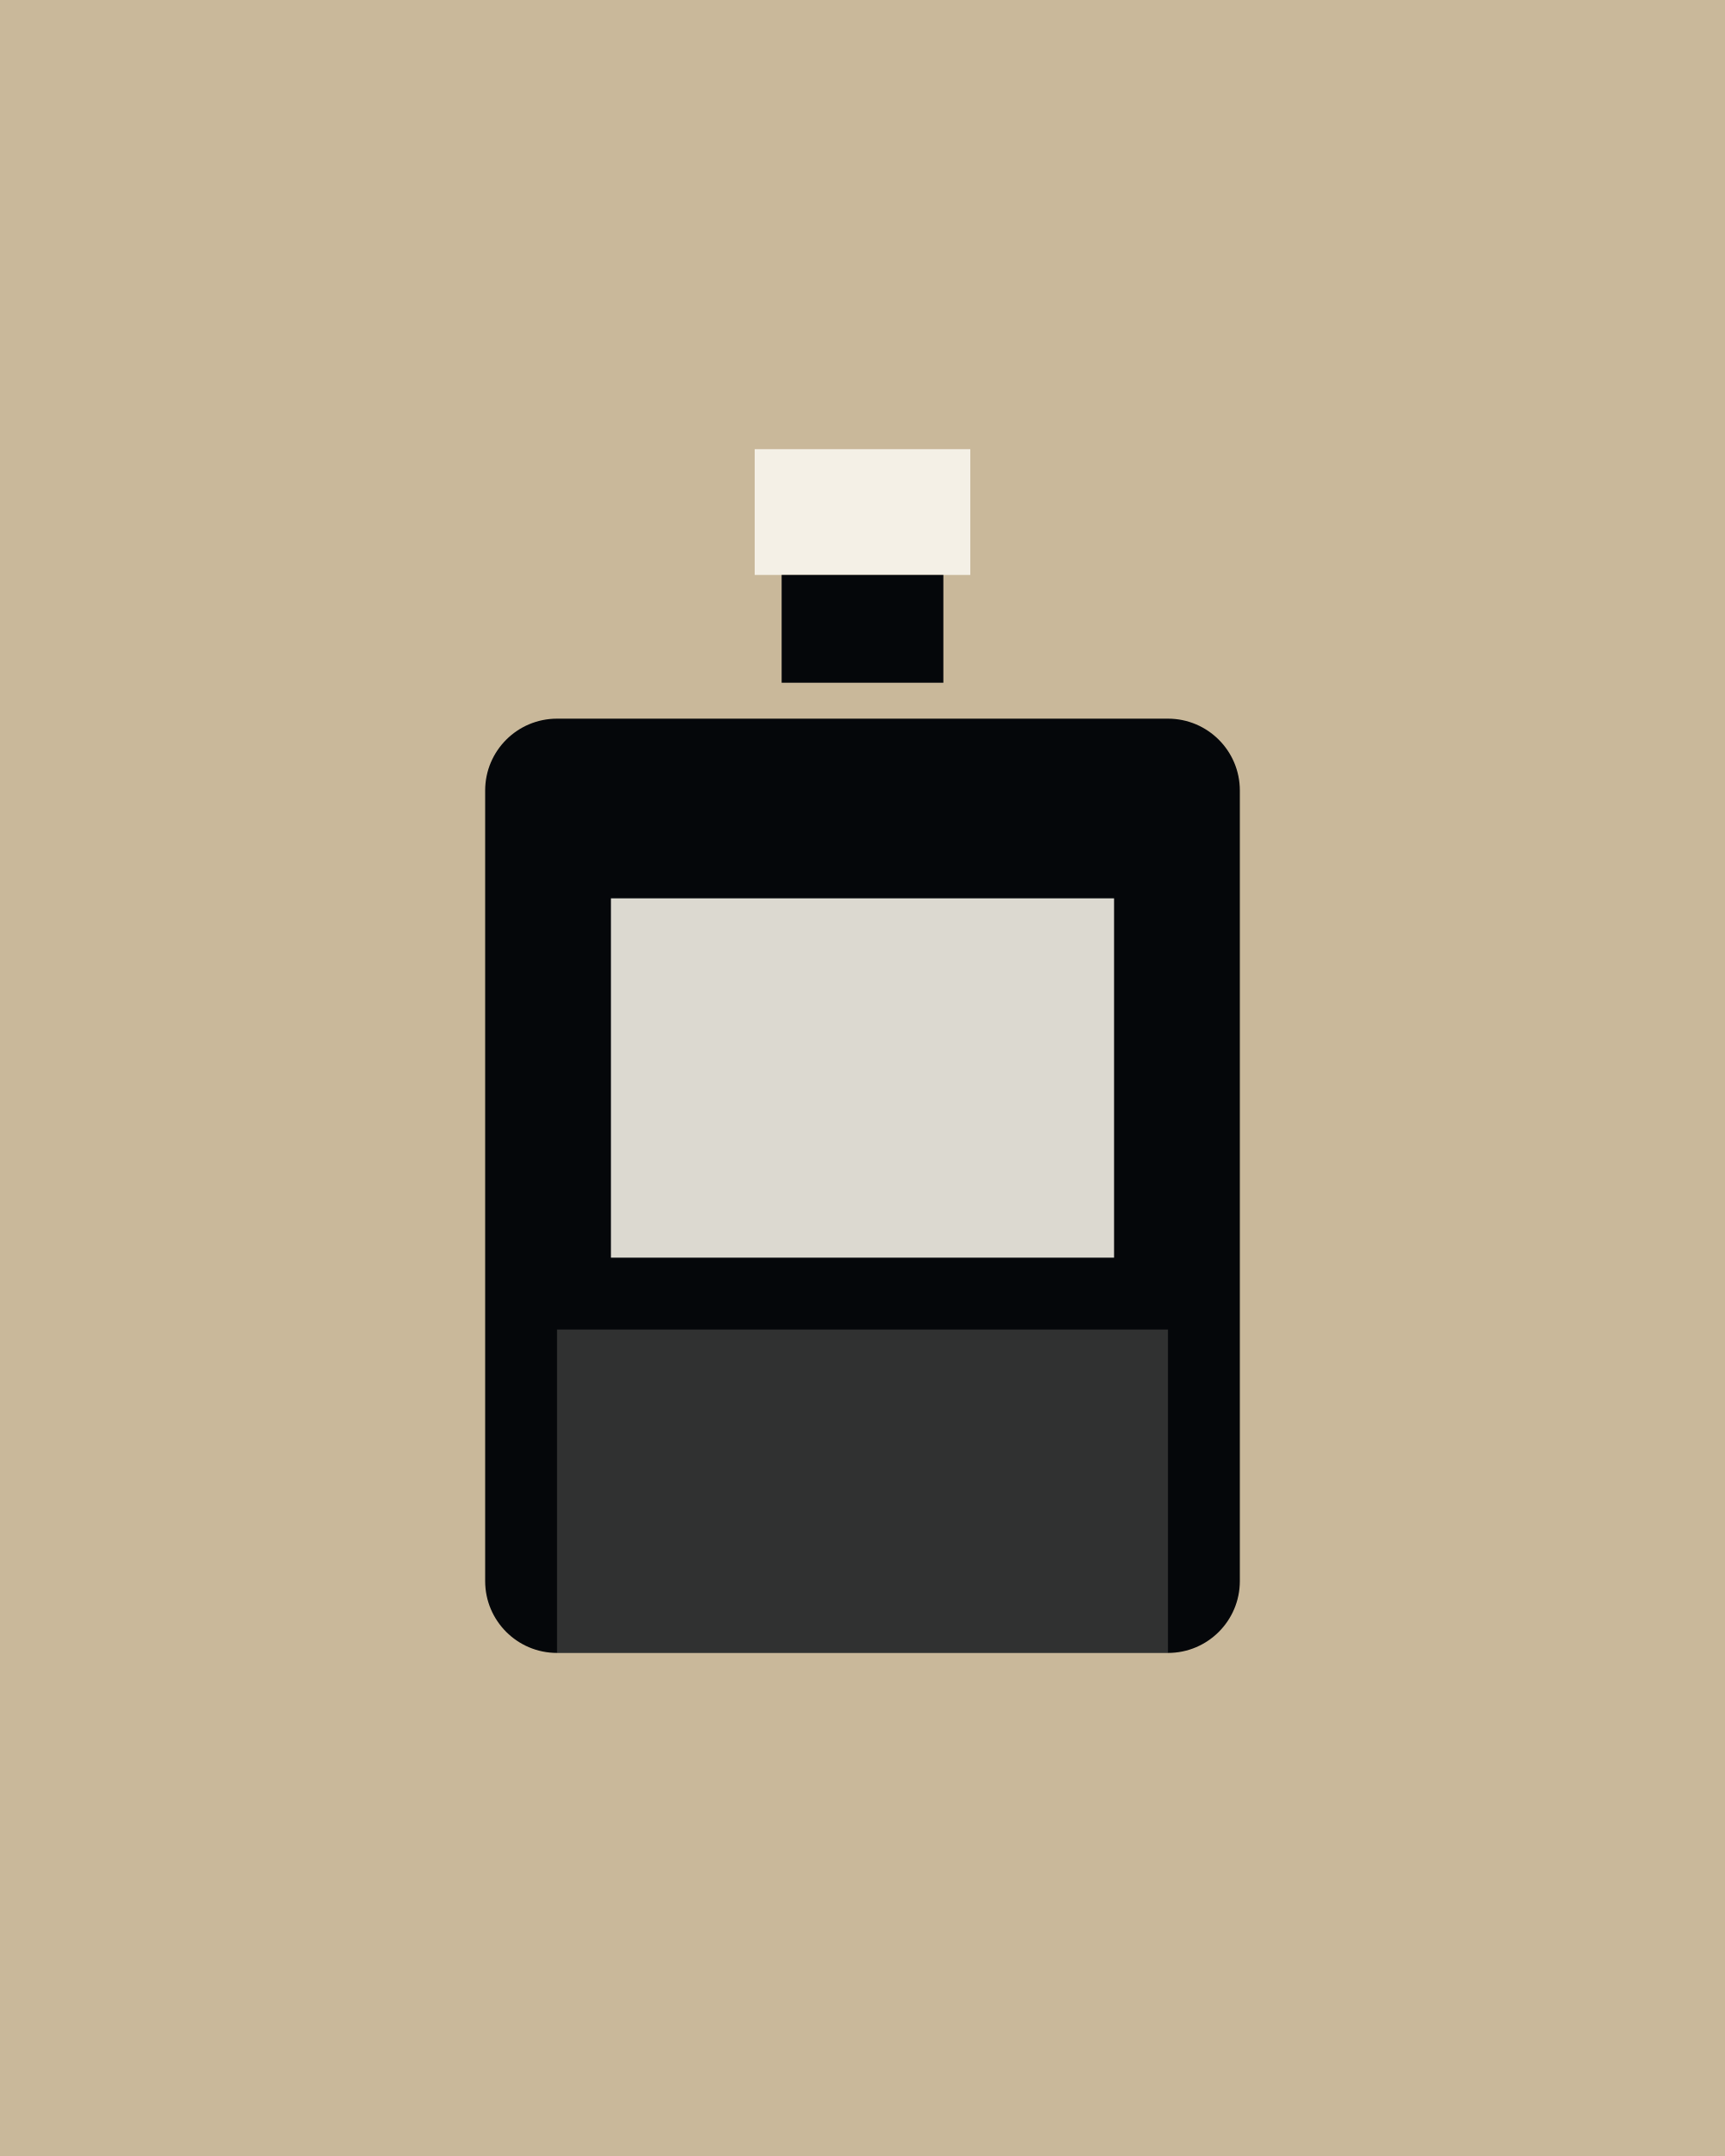
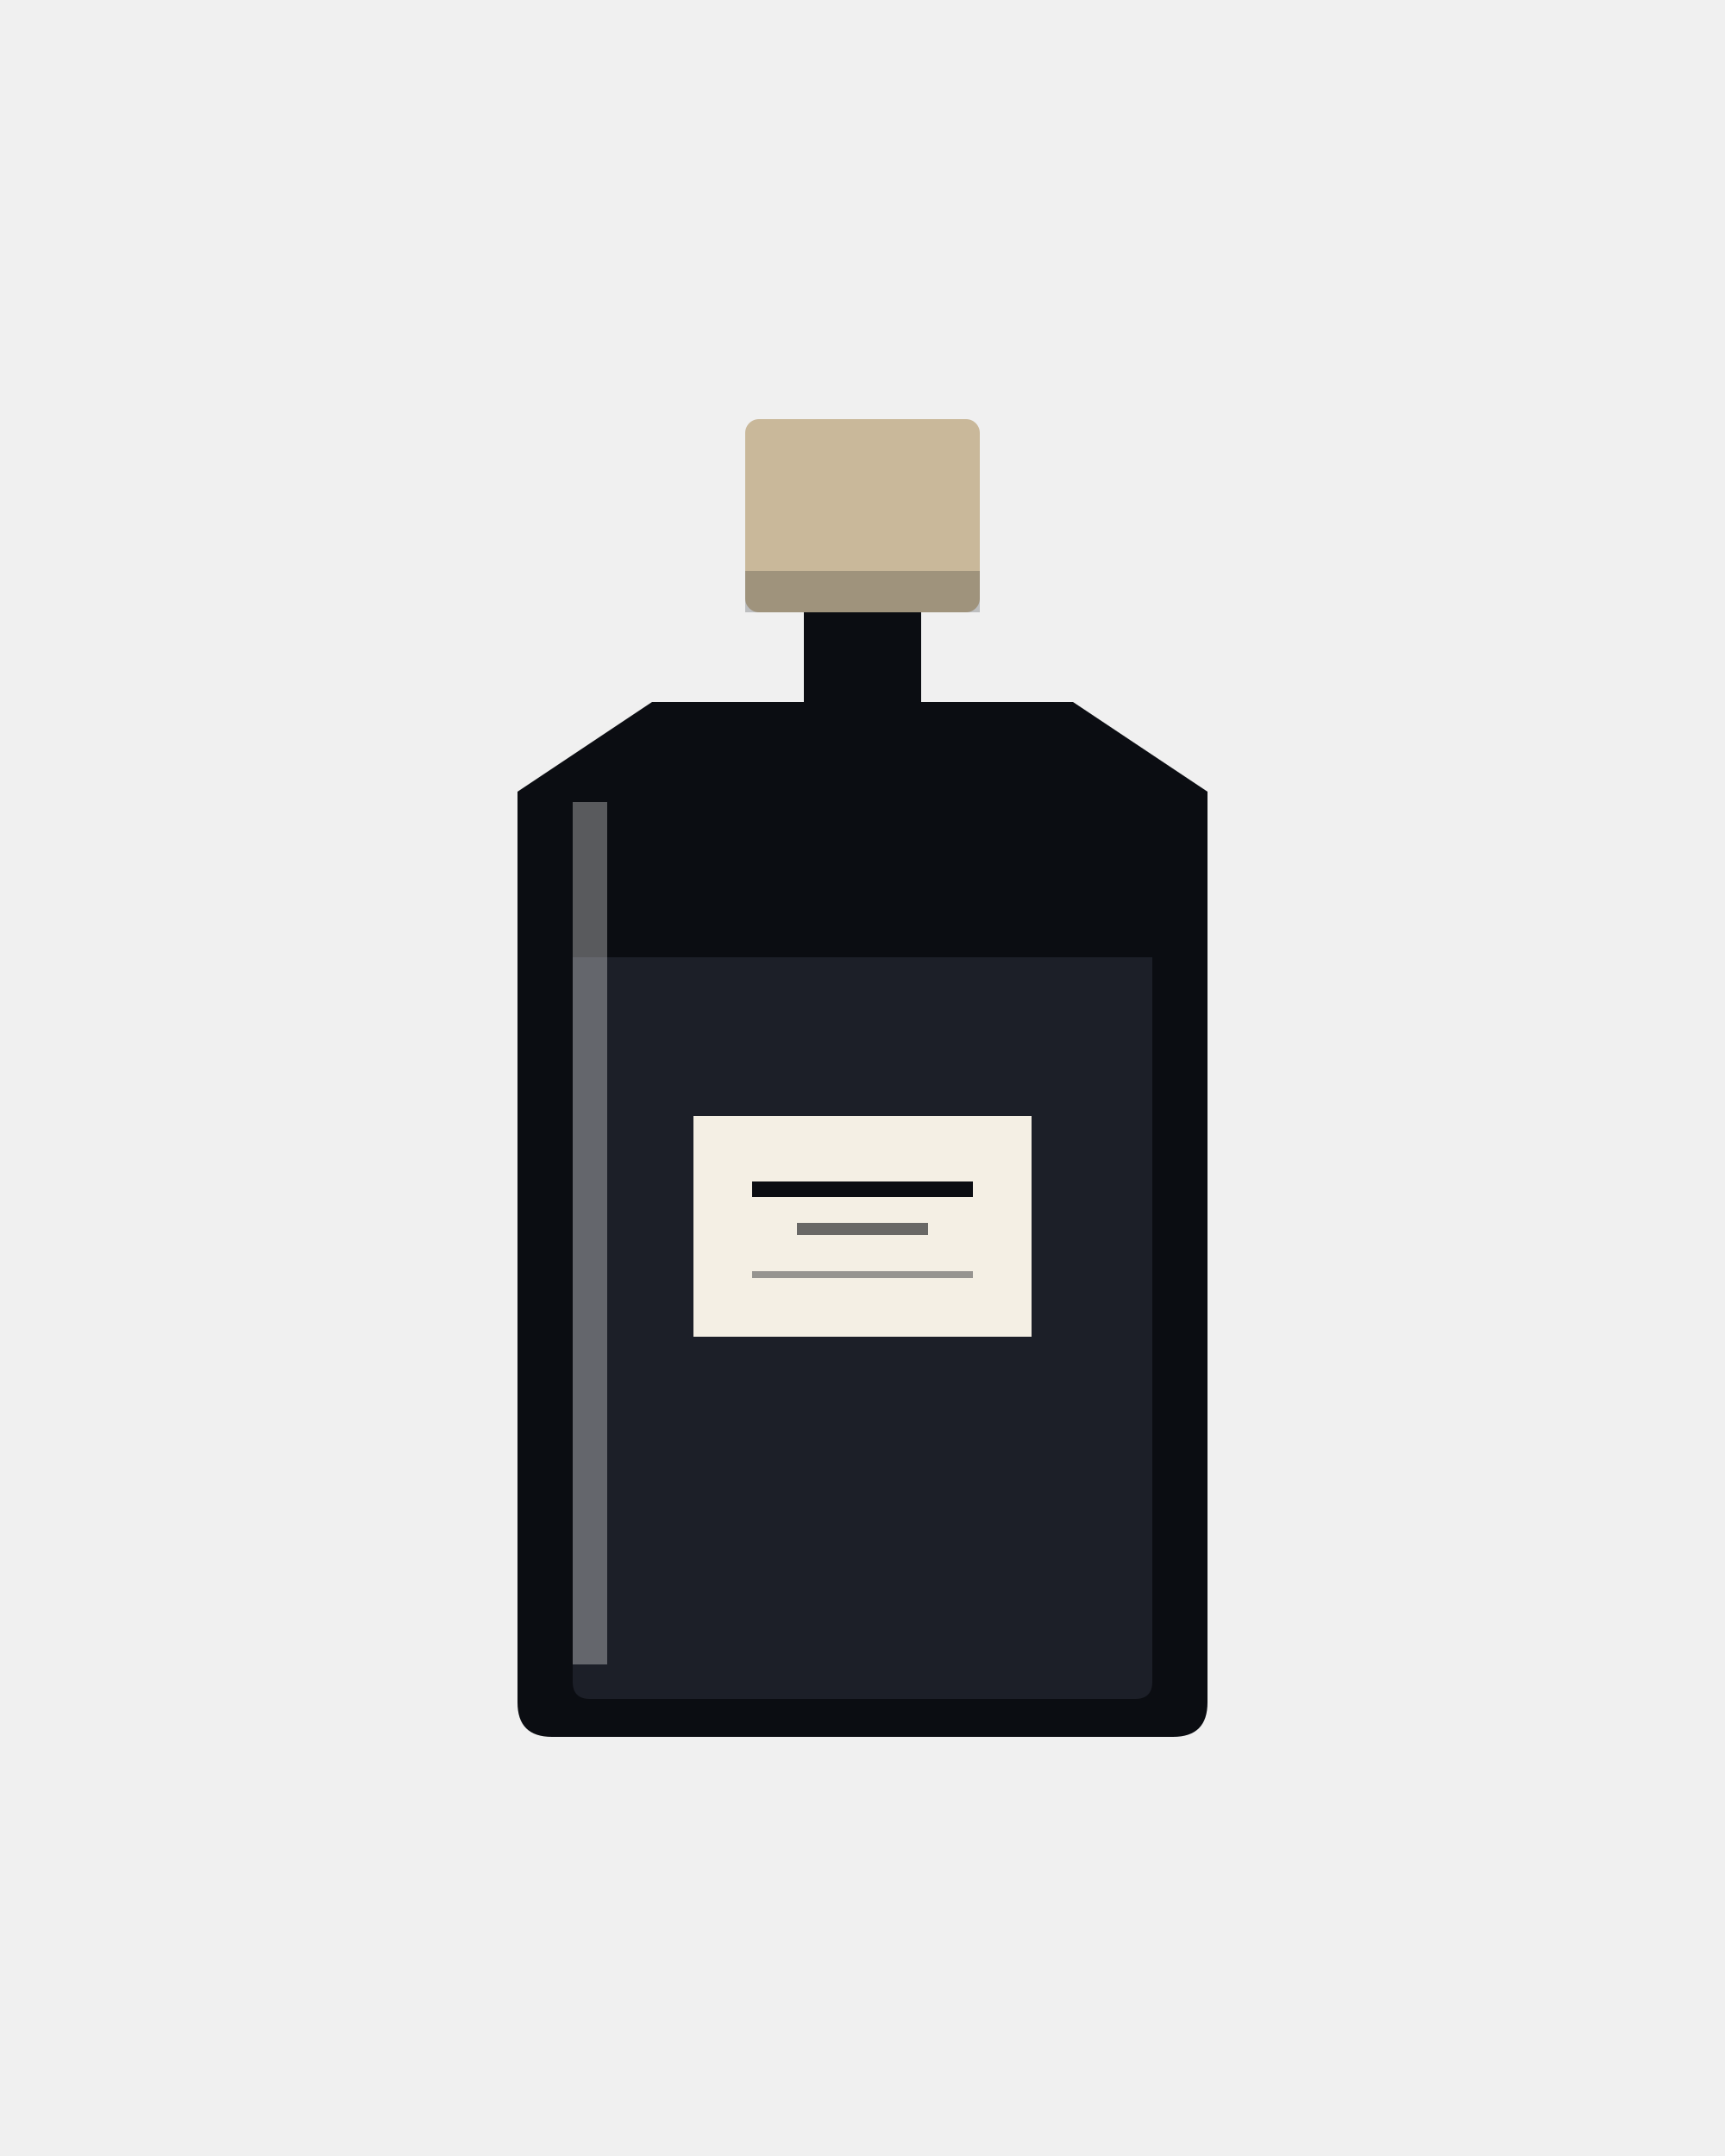
<svg xmlns="http://www.w3.org/2000/svg" viewBox="0 0 1200 1500" width="1200" height="1500">
-   <rect width="1200" height="1500" fill="#c9b89a" />
-   <g transform="translate(600 750) scale(1.25) translate(-500 -500)">
-     <rect x="440" y="150" width="120" height="70" fill="#f4f0e6" />
-     <rect x="455" y="220" width="90" height="60" fill="#05070a" />
-     <path d="M330 300 h340 a40 40 0 0 1 40 40 v440 a40 40 0 0 1 -40 40 h-340 a40 40 0 0 1 -40 -40 v-440 a40 40 0 0 1 40 -40z" fill="#05070a" />
-     <rect x="360" y="400" width="280" height="200" fill="#f4f0e6" opacity="0.9" />
-     <rect x="330" y="640" width="340" height="180" fill="#f4f0e6" opacity="0.18" />
+   <g transform="translate(600 750) scale(1.2) translate(-500 -500)">
+     <rect x="432" y="118" width="136" height="112" rx="8" fill="#c9b89a" />
+     <rect x="432" y="206" width="136" height="24" fill="#0b0d12" opacity="0.22" />
+     <rect x="466" y="230" width="68" height="52" fill="#0b0d12" />
+     <path d="M300 334 L378 282 H622 L700 334 V862 Q700 882 680 882 H320 Q300 882 300 862 Z" fill="#0b0d12" />
+     <path d="M332 430 H668 V850 Q668 860 658 860 H342 Q332 860 332 850 Z" fill="#1c1f28" />
+     <rect x="332" y="340" width="20" height="500" fill="#ffffff" opacity="0.32" />
+     <rect x="402" y="522" width="196" height="128" fill="#f4efe4" />
+     <rect x="436" y="560" width="128" height="9" fill="#0b0d12" />
+     <rect x="462" y="584" width="76" height="7" fill="#0b0d12" opacity="0.6" />
+     <rect x="436" y="612" width="128" height="4" fill="#0b0d12" opacity="0.4" />
  </g>
</svg>
